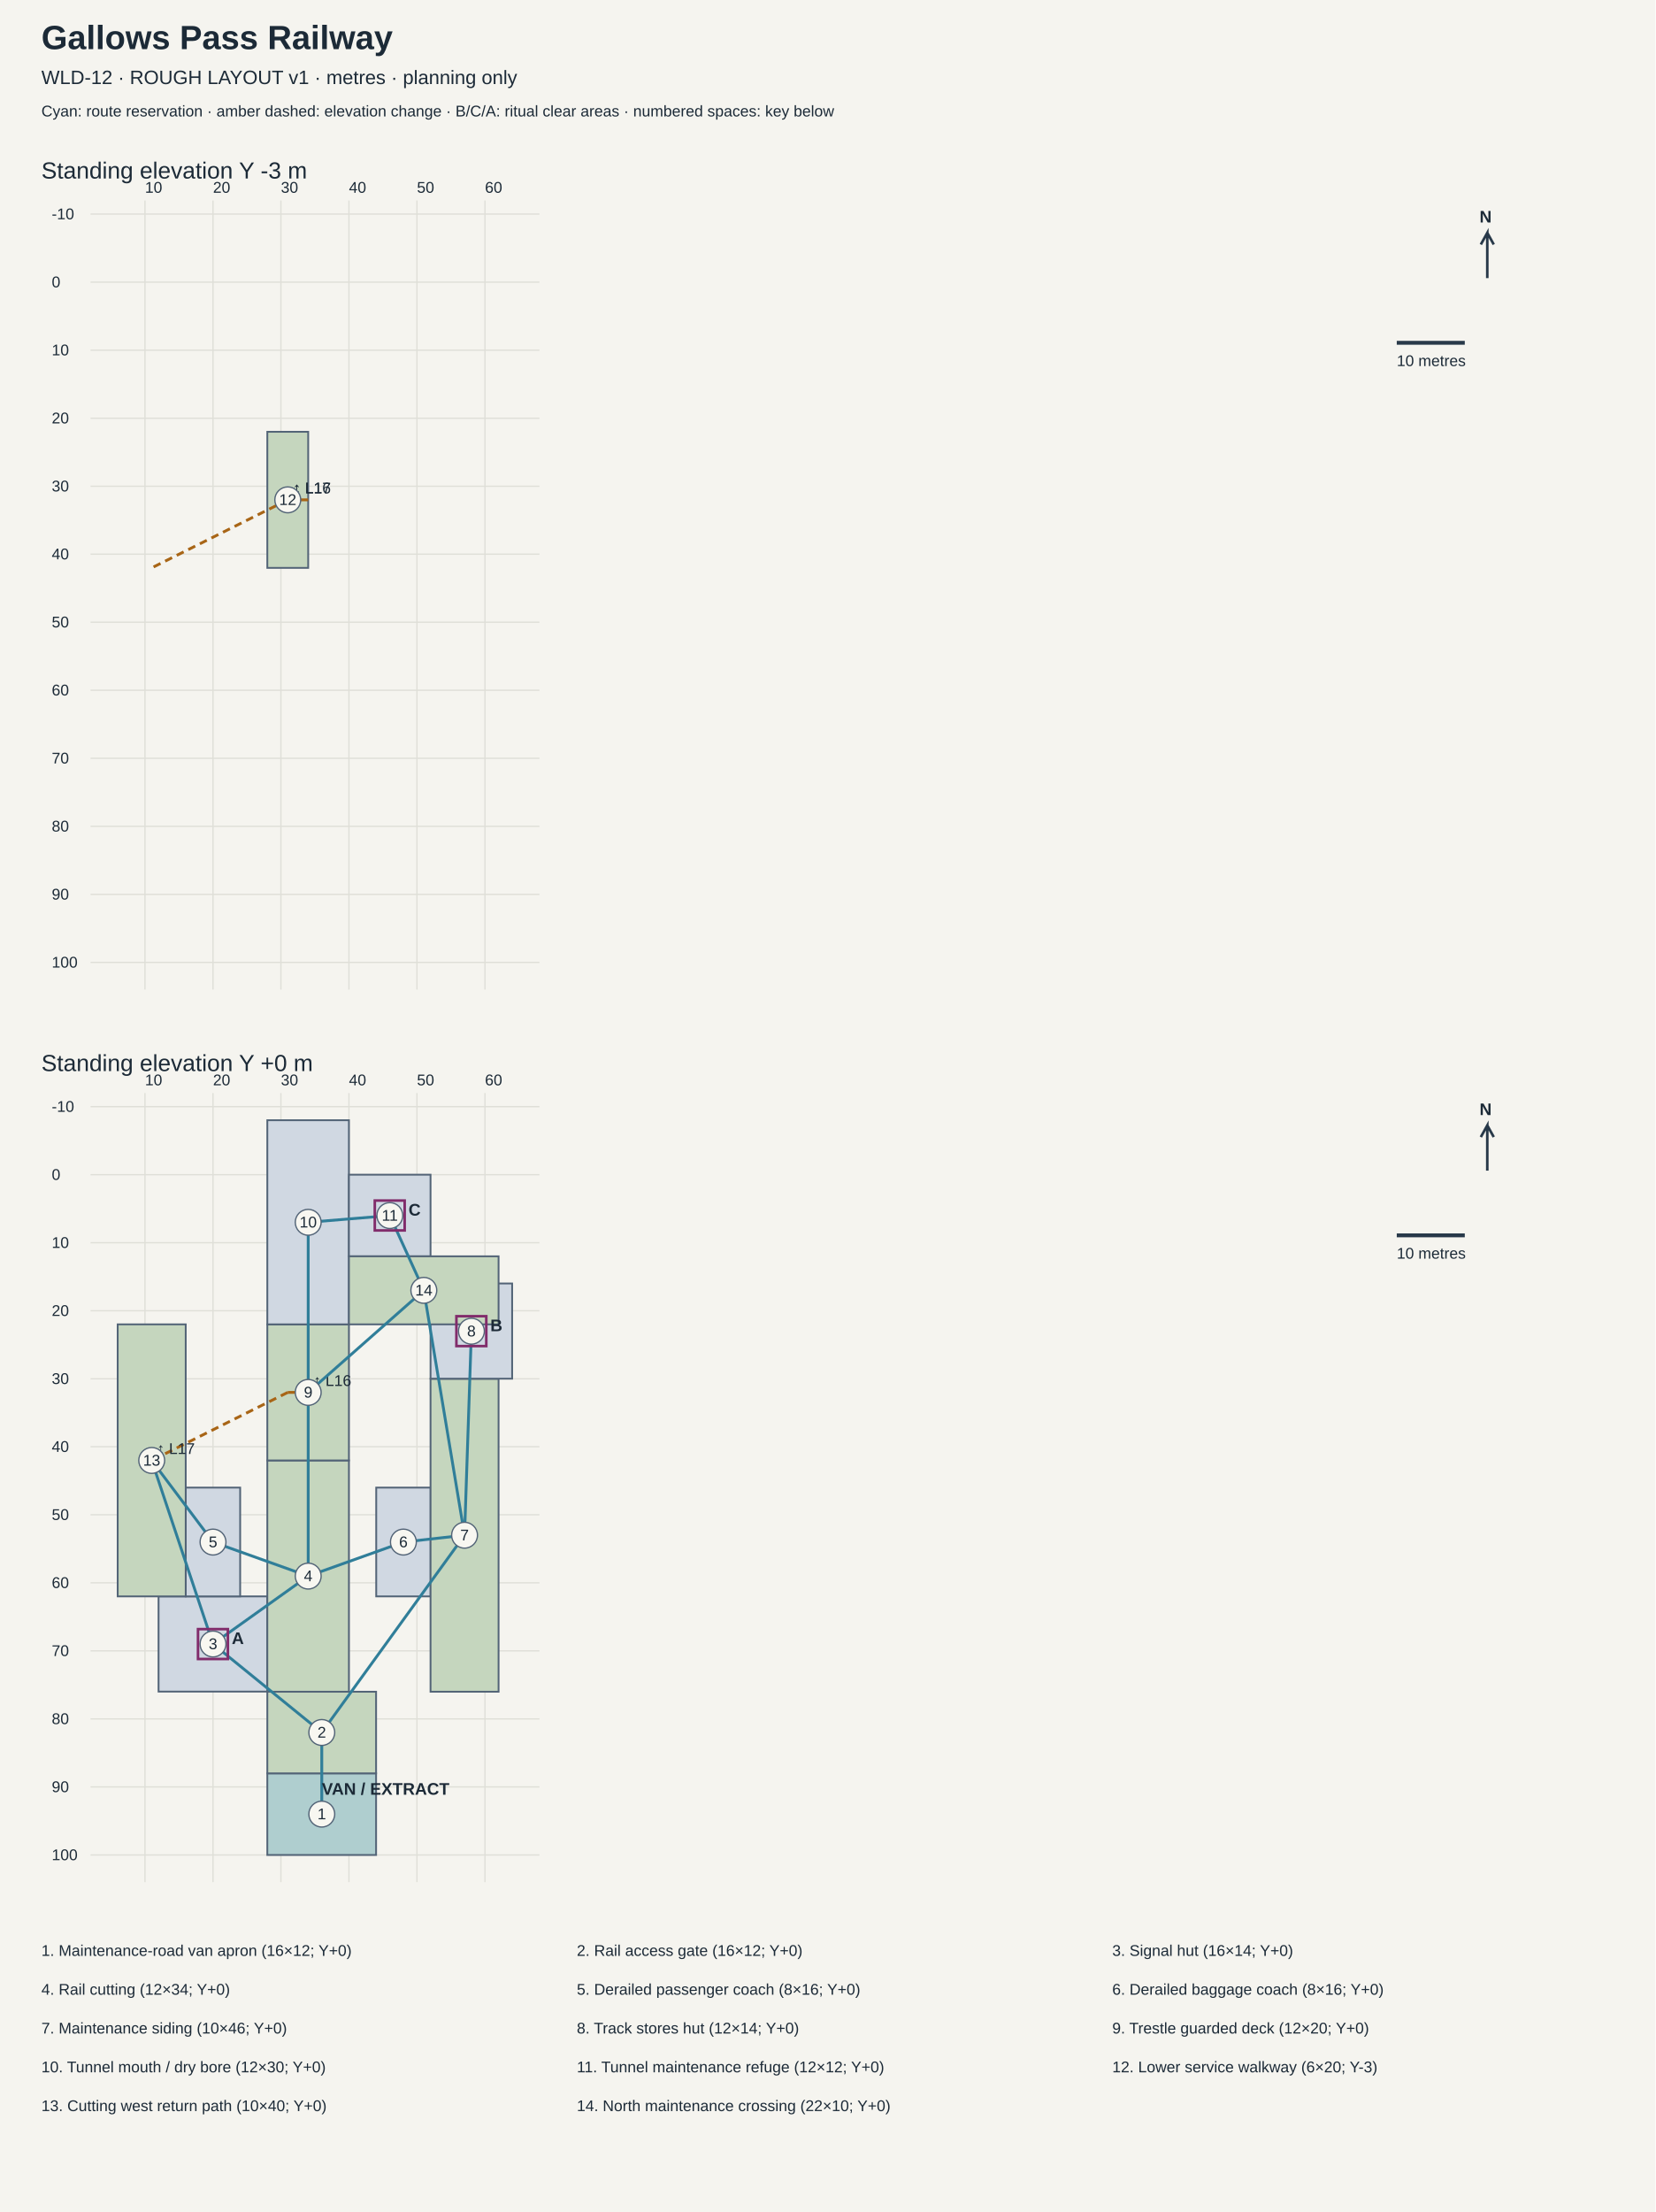
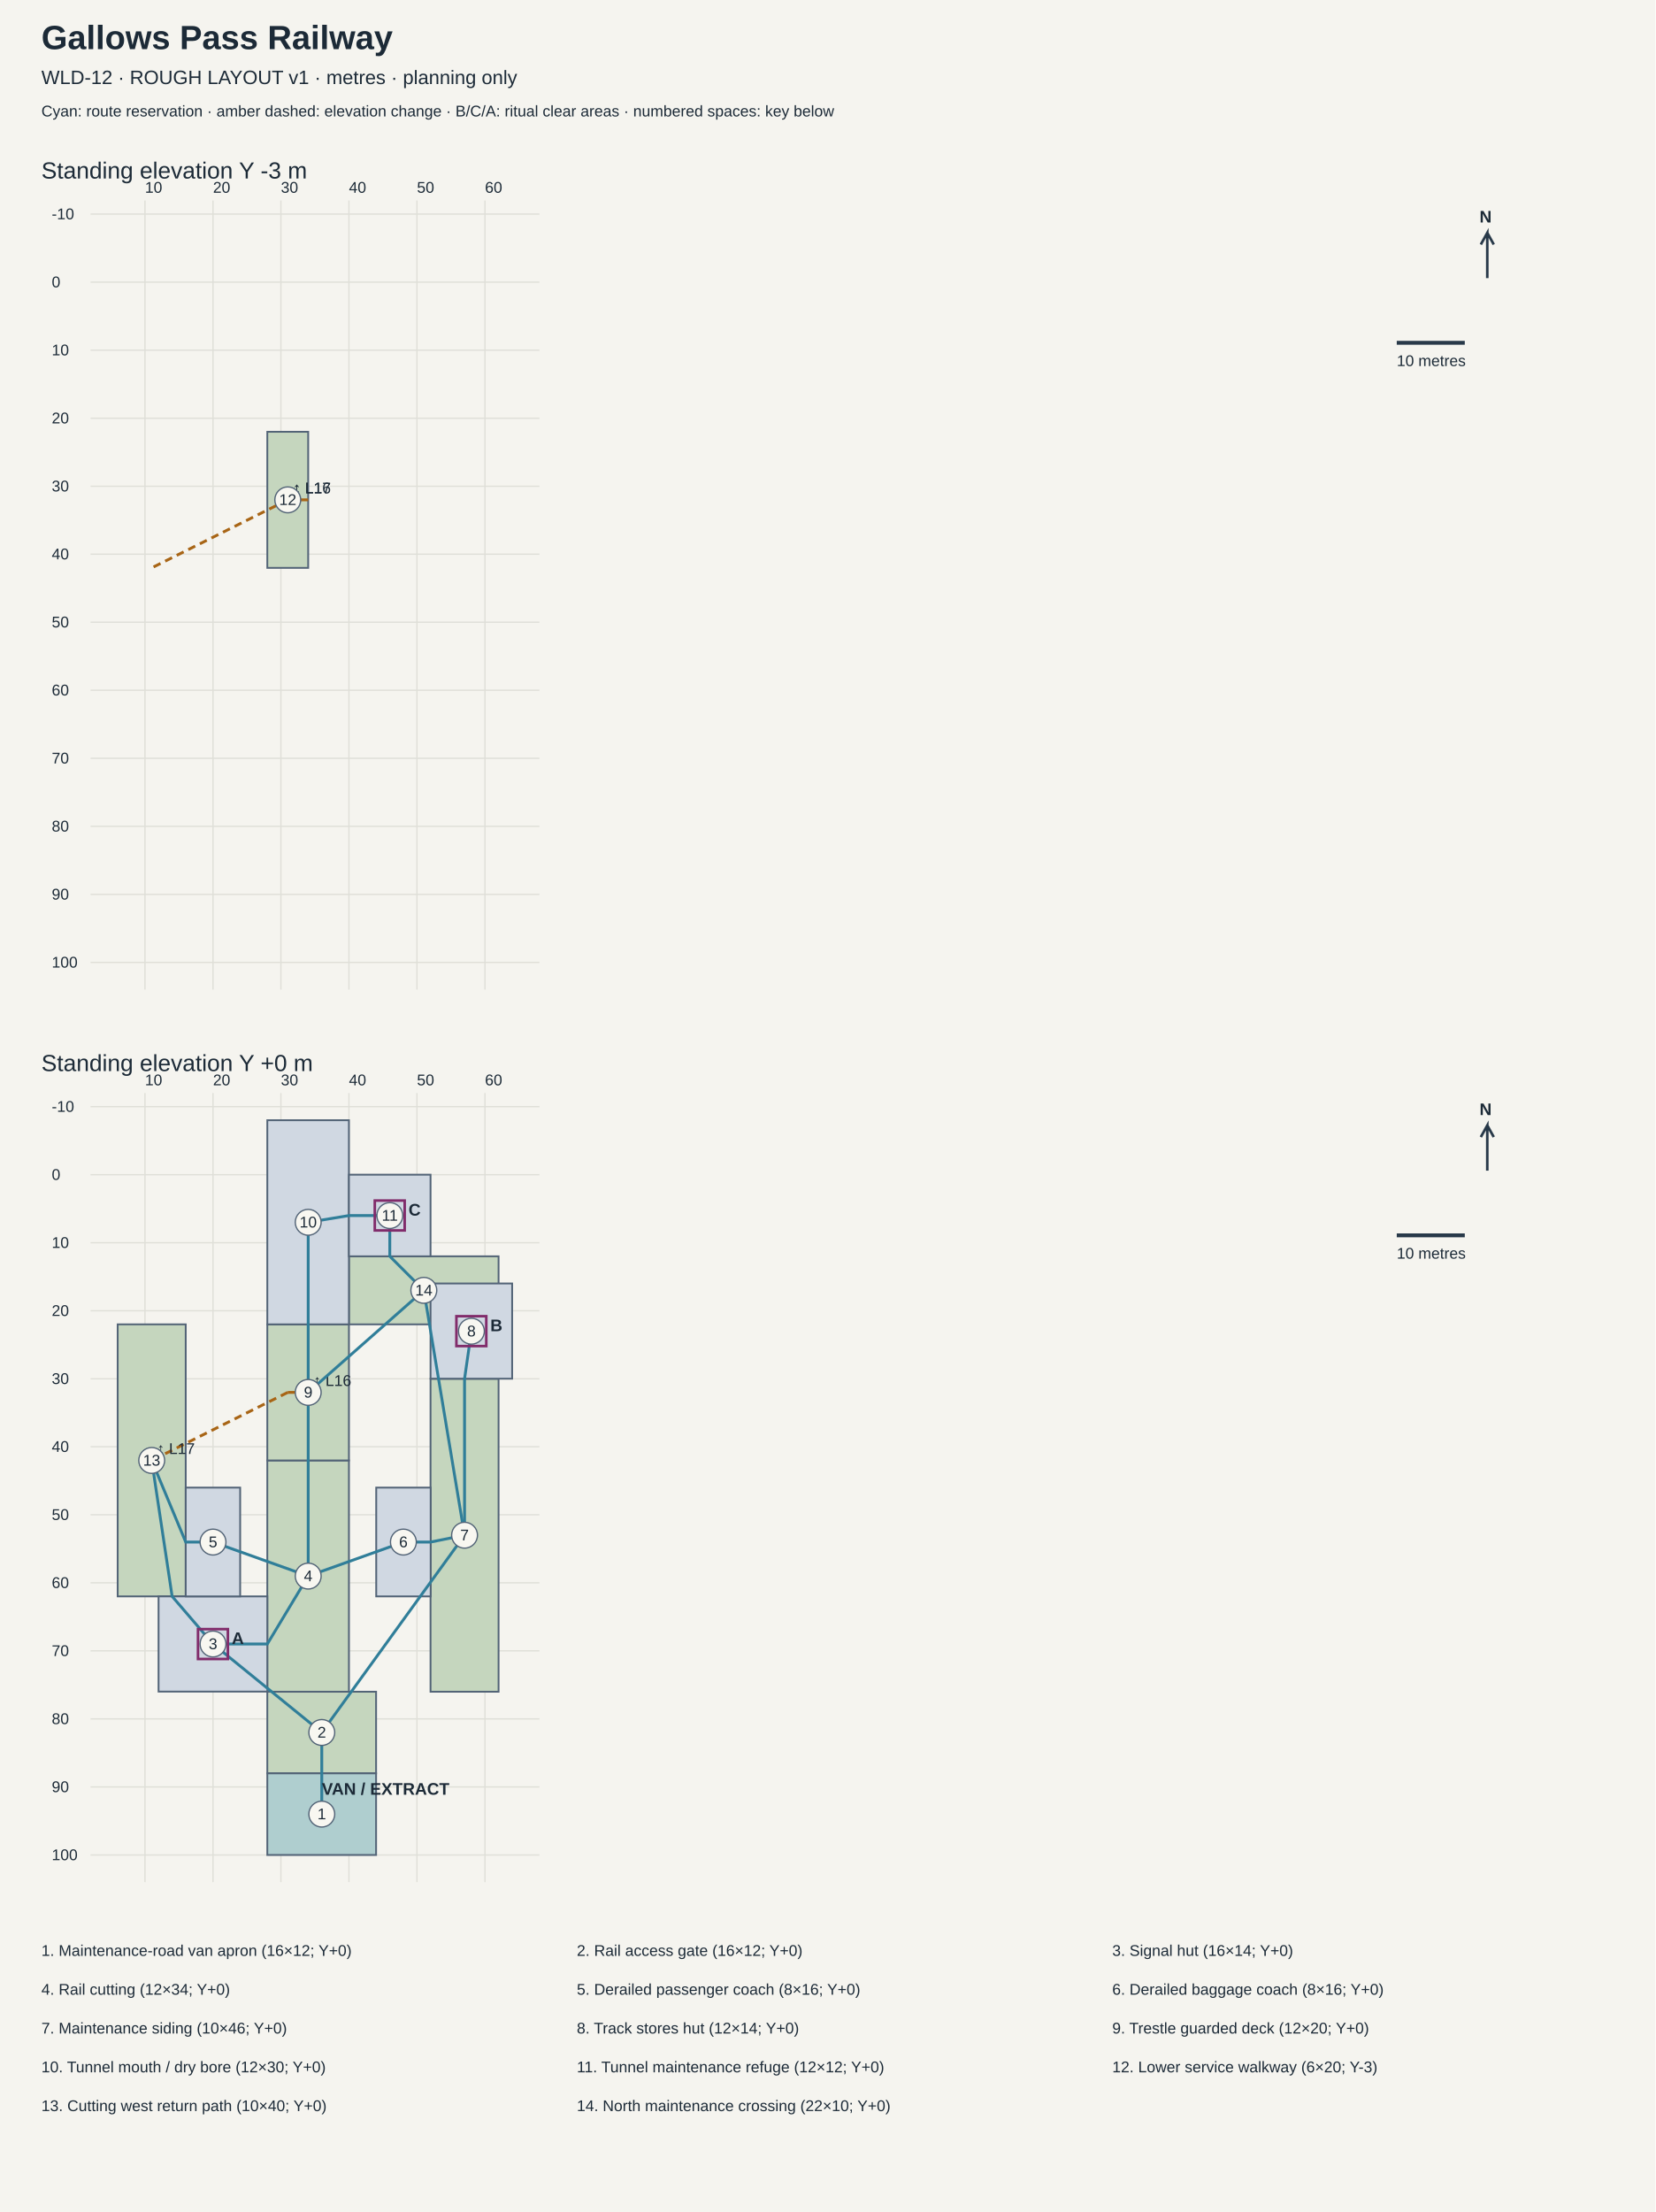
<svg xmlns="http://www.w3.org/2000/svg" width="1280" height="1710" viewBox="0 0 1280 1710">
  <style>text{font-family:Arial,sans-serif;fill:#1c2a37}.small{font-size:12px}.label{font-size:13px;font-weight:bold}.title{font-size:26px;font-weight:bold}</style>
  <rect width="100%" height="100%" fill="#f5f4ef" />
  <text x="32" y="38" class="title">Gallows Pass Railway</text>
  <text x="32" y="65" font-size="15">WLD-12 · ROUGH LAYOUT v1 · metres · planning only</text>
  <text x="32" y="90" class="small">Cyan: route reservation · amber dashed: elevation change · B/C/A: ritual clear areas · numbered spaces: key below</text>
  <text x="32" y="138.0" font-size="18">Standing elevation Y -3 m</text>
  <path d="M112.1,155.0 v610.0" stroke="#dfdfd8" />
  <text x="112.1" y="149.0" class="small">10</text>
  <path d="M164.7,155.0 v610.0" stroke="#dfdfd8" />
  <text x="164.7" y="149.0" class="small">20</text>
  <path d="M217.2,155.0 v610.0" stroke="#dfdfd8" />
  <text x="217.2" y="149.0" class="small">30</text>
  <path d="M269.8,155.0 v610.0" stroke="#dfdfd8" />
  <text x="269.8" y="149.0" class="small">40</text>
  <path d="M322.4,155.0 v610.0" stroke="#dfdfd8" />
  <text x="322.4" y="149.0" class="small">50</text>
  <path d="M375.0,155.0 v610.0" stroke="#dfdfd8" />
  <text x="375.0" y="149.0" class="small">60</text>
  <path d="M70.0,165.5 h347.1" stroke="#dfdfd8" />
  <text x="40.0" y="169.5" class="small">-10</text>
  <path d="M70.0,218.1 h347.1" stroke="#dfdfd8" />
  <text x="40.0" y="222.1" class="small">0</text>
  <path d="M70.0,270.7 h347.1" stroke="#dfdfd8" />
  <text x="40.0" y="274.7" class="small">10</text>
  <path d="M70.0,323.3 h347.1" stroke="#dfdfd8" />
  <text x="40.0" y="327.3" class="small">20</text>
  <path d="M70.0,375.9 h347.1" stroke="#dfdfd8" />
  <text x="40.0" y="379.9" class="small">30</text>
  <path d="M70.0,428.4 h347.1" stroke="#dfdfd8" />
  <text x="40.0" y="432.4" class="small">40</text>
  <path d="M70.0,481.0 h347.1" stroke="#dfdfd8" />
  <text x="40.0" y="485.0" class="small">50</text>
  <path d="M70.0,533.6 h347.1" stroke="#dfdfd8" />
  <text x="40.0" y="537.6" class="small">60</text>
  <path d="M70.0,586.2 h347.1" stroke="#dfdfd8" />
  <text x="40.0" y="590.2" class="small">70</text>
  <path d="M70.0,638.8 h347.1" stroke="#dfdfd8" />
  <text x="40.0" y="642.8" class="small">80</text>
  <path d="M70.0,691.4 h347.1" stroke="#dfdfd8" />
  <text x="40.0" y="695.4" class="small">90</text>
  <path d="M70.0,744.0 h347.1" stroke="#dfdfd8" />
  <text x="40.0" y="748.0" class="small">100</text>
  <rect x="206.7" y="333.8" width="31.6" height="105.2" fill="#c5d6be" stroke="#536477" stroke-width="1.4" />
  <path d="M238.3,386.4 L222.5,386.4" fill="none" stroke="#a86516" stroke-width="2.2" stroke-dasharray="6 4" />
  <text x="226.5" y="381.4" class="small">↕ L16</text>
  <path d="M222.5,386.4 L117.3,439.0" fill="none" stroke="#a86516" stroke-width="2.2" stroke-dasharray="6 4" />
  <text x="226.5" y="381.4" class="small">↕ L17</text>
  <circle cx="222.5" cy="386.4" r="10" fill="#f8f7f1" stroke="#536477" />
  <text x="222.5" y="390.4" text-anchor="middle" class="small">12</text>
  <path d="M1150,215.0 v-35 l-5,9 m5,-9 l5,9" fill="none" stroke="#283949" stroke-width="2" />
  <text x="1144" y="172.0" class="label">N</text>
  <path d="M1080,265.0 h52.6" stroke="#283949" stroke-width="3" />
  <text x="1080" y="283.0" class="small">10 metres</text>
  <text x="32" y="828.0" font-size="18">Standing elevation Y +0 m</text>
  <path d="M112.1,845.0 v610.0" stroke="#dfdfd8" />
  <text x="112.1" y="839.0" class="small">10</text>
  <path d="M164.7,845.0 v610.0" stroke="#dfdfd8" />
  <text x="164.7" y="839.0" class="small">20</text>
  <path d="M217.2,845.0 v610.0" stroke="#dfdfd8" />
  <text x="217.2" y="839.0" class="small">30</text>
  <path d="M269.8,845.0 v610.0" stroke="#dfdfd8" />
  <text x="269.8" y="839.0" class="small">40</text>
  <path d="M322.4,845.0 v610.0" stroke="#dfdfd8" />
  <text x="322.4" y="839.0" class="small">50</text>
  <path d="M375.0,845.0 v610.0" stroke="#dfdfd8" />
  <text x="375.0" y="839.0" class="small">60</text>
  <path d="M70.0,855.5 h347.1" stroke="#dfdfd8" />
  <text x="40.0" y="859.5" class="small">-10</text>
  <path d="M70.0,908.1 h347.1" stroke="#dfdfd8" />
  <text x="40.0" y="912.1" class="small">0</text>
  <path d="M70.0,960.7 h347.1" stroke="#dfdfd8" />
  <text x="40.0" y="964.7" class="small">10</text>
  <path d="M70.0,1013.3 h347.1" stroke="#dfdfd8" />
  <text x="40.0" y="1017.3" class="small">20</text>
  <path d="M70.0,1065.9 h347.1" stroke="#dfdfd8" />
  <text x="40.0" y="1069.9" class="small">30</text>
  <path d="M70.0,1118.4 h347.1" stroke="#dfdfd8" />
  <text x="40.0" y="1122.4" class="small">40</text>
  <path d="M70.0,1171.0 h347.1" stroke="#dfdfd8" />
  <text x="40.0" y="1175.0" class="small">50</text>
  <path d="M70.0,1223.6 h347.1" stroke="#dfdfd8" />
  <text x="40.0" y="1227.6" class="small">60</text>
  <path d="M70.0,1276.2 h347.1" stroke="#dfdfd8" />
  <text x="40.0" y="1280.2" class="small">70</text>
  <path d="M70.0,1328.8 h347.1" stroke="#dfdfd8" />
  <text x="40.0" y="1332.8" class="small">80</text>
  <path d="M70.0,1381.4 h347.1" stroke="#dfdfd8" />
  <text x="40.0" y="1385.4" class="small">90</text>
  <path d="M70.0,1434.0 h347.1" stroke="#dfdfd8" />
  <text x="40.0" y="1438.0" class="small">100</text>
+   <rect x="206.7" y="1307.8" width="84.1" height="63.1" fill="#c5d6be" stroke="#536477" stroke-width="1.4" />
+   <rect x="206.7" y="1129.0" width="63.1" height="178.8" fill="#c5d6be" stroke="#536477" stroke-width="1.4" />
+   <rect x="332.9" y="1065.9" width="52.6" height="241.9" fill="#c5d6be" stroke="#536477" stroke-width="1.4" />
+   <rect x="206.7" y="1023.8" width="63.1" height="105.2" fill="#c5d6be" stroke="#536477" stroke-width="1.4" />
+   <rect x="91.0" y="1023.8" width="52.6" height="210.3" fill="#c5d6be" stroke="#536477" stroke-width="1.4" />
+   <rect x="269.8" y="971.2" width="115.7" height="52.6" fill="#c5d6be" stroke="#536477" stroke-width="1.4" />
  <rect x="206.7" y="1370.9" width="84.1" height="63.1" fill="#afcecf" stroke="#536477" stroke-width="1.4" />
-   <rect x="206.7" y="1307.8" width="84.1" height="63.1" fill="#c5d6be" stroke="#536477" stroke-width="1.4" />
  <rect x="122.6" y="1234.1" width="84.1" height="73.6" fill="#d0d8e2" stroke="#536477" stroke-width="1.4" />
-   <rect x="206.7" y="1129.0" width="63.1" height="178.8" fill="#c5d6be" stroke="#536477" stroke-width="1.4" />
  <rect x="143.6" y="1150.0" width="42.1" height="84.1" fill="#d0d8e2" stroke="#536477" stroke-width="1.4" />
  <rect x="290.9" y="1150.0" width="42.1" height="84.1" fill="#d0d8e2" stroke="#536477" stroke-width="1.4" />
-   <rect x="332.9" y="1065.9" width="52.6" height="241.9" fill="#c5d6be" stroke="#536477" stroke-width="1.4" />
  <rect x="332.9" y="992.2" width="63.1" height="73.6" fill="#d0d8e2" stroke="#536477" stroke-width="1.4" />
-   <rect x="206.7" y="1023.8" width="63.1" height="105.2" fill="#c5d6be" stroke="#536477" stroke-width="1.4" />
  <rect x="206.7" y="866.0" width="63.1" height="157.8" fill="#d0d8e2" stroke="#536477" stroke-width="1.4" />
  <rect x="269.8" y="908.1" width="63.1" height="63.1" fill="#d0d8e2" stroke="#536477" stroke-width="1.4" />
-   <rect x="91.0" y="1023.8" width="52.6" height="210.3" fill="#c5d6be" stroke="#536477" stroke-width="1.4" />
-   <rect x="269.8" y="971.2" width="115.7" height="52.6" fill="#c5d6be" stroke="#536477" stroke-width="1.4" />
-   <path d="M248.8,1402.4 L248.8,1339.3" fill="none" stroke="#307e99" stroke-width="2.2" />
+   <path d="M248.8,1402.4 L248.8,1370.9 L248.8,1339.3" fill="none" stroke="#307e99" stroke-width="2.2" />
  <path d="M248.8,1339.3 L164.7,1270.9" fill="none" stroke="#307e99" stroke-width="2.2" />
-   <path d="M164.7,1270.9 L238.3,1218.4" fill="none" stroke="#307e99" stroke-width="2.2" />
+   <path d="M164.7,1270.9 L206.7,1270.9 L238.3,1218.4" fill="none" stroke="#307e99" stroke-width="2.2" />
  <path d="M248.8,1339.3 L359.2,1186.8" fill="none" stroke="#307e99" stroke-width="2.2" />
  <path d="M238.3,1218.4 L164.7,1192.1" fill="none" stroke="#307e99" stroke-width="2.2" />
-   <path d="M164.7,1192.1 L117.3,1129.0" fill="none" stroke="#307e99" stroke-width="2.2" />
-   <path d="M117.3,1129.0 L164.7,1270.9" fill="none" stroke="#307e99" stroke-width="2.2" />
+   <path d="M164.7,1192.1 L143.6,1192.1 L117.3,1129.0" fill="none" stroke="#307e99" stroke-width="2.2" />
+   <path d="M117.3,1129.0 L133.1,1234.1 L164.7,1270.9" fill="none" stroke="#307e99" stroke-width="2.2" />
  <path d="M238.3,1218.4 L311.9,1192.1" fill="none" stroke="#307e99" stroke-width="2.2" />
-   <path d="M311.9,1192.1 L359.2,1186.8" fill="none" stroke="#307e99" stroke-width="2.2" />
-   <path d="M238.3,1218.4 L238.3,1076.4" fill="none" stroke="#307e99" stroke-width="2.2" />
-   <path d="M238.3,1076.4 L238.3,944.9" fill="none" stroke="#307e99" stroke-width="2.2" />
-   <path d="M238.3,944.9 L301.4,939.7" fill="none" stroke="#307e99" stroke-width="2.2" />
-   <path d="M301.4,939.7 L327.7,997.5" fill="none" stroke="#307e99" stroke-width="2.2" />
+   <path d="M311.9,1192.1 L332.9,1192.1 L359.2,1186.8" fill="none" stroke="#307e99" stroke-width="2.2" />
+   <path d="M238.3,1218.4 L238.3,1129.0 L238.3,1076.4" fill="none" stroke="#307e99" stroke-width="2.2" />
+   <path d="M238.3,1076.4 L238.3,1023.8 L238.3,944.9" fill="none" stroke="#307e99" stroke-width="2.2" />
+   <path d="M238.3,944.9 L269.8,939.7 L301.4,939.7" fill="none" stroke="#307e99" stroke-width="2.2" />
+   <path d="M301.4,939.7 L301.4,971.2 L327.7,997.5" fill="none" stroke="#307e99" stroke-width="2.2" />
  <path d="M327.7,997.5 L359.2,1186.8" fill="none" stroke="#307e99" stroke-width="2.2" />
-   <path d="M359.2,1186.8 L364.5,1029.1" fill="none" stroke="#307e99" stroke-width="2.2" />
+   <path d="M359.2,1186.8 L359.2,1065.9 L364.5,1029.1" fill="none" stroke="#307e99" stroke-width="2.2" />
  <path d="M238.3,1076.4 L222.5,1076.4" fill="none" stroke="#a86516" stroke-width="2.2" stroke-dasharray="6 4" />
  <text x="242.3" y="1071.4" class="small">↕ L16</text>
  <path d="M222.5,1076.4 L117.3,1129.0" fill="none" stroke="#a86516" stroke-width="2.2" stroke-dasharray="6 4" />
  <text x="121.3" y="1124.0" class="small">↕ L17</text>
  <path d="M327.7,997.5 L238.3,1076.4" fill="none" stroke="#307e99" stroke-width="2.2" />
  <circle cx="248.8" cy="1402.4" r="10" fill="#f8f7f1" stroke="#536477" />
  <text x="248.8" y="1406.4" text-anchor="middle" class="small">1</text>
  <circle cx="248.8" cy="1339.3" r="10" fill="#f8f7f1" stroke="#536477" />
  <text x="248.8" y="1343.3" text-anchor="middle" class="small">2</text>
  <circle cx="164.7" cy="1270.9" r="10" fill="#f8f7f1" stroke="#536477" />
  <text x="164.7" y="1274.9" text-anchor="middle" class="small">3</text>
  <circle cx="238.3" cy="1218.4" r="10" fill="#f8f7f1" stroke="#536477" />
  <text x="238.3" y="1222.4" text-anchor="middle" class="small">4</text>
  <circle cx="164.7" cy="1192.1" r="10" fill="#f8f7f1" stroke="#536477" />
  <text x="164.7" y="1196.1" text-anchor="middle" class="small">5</text>
  <circle cx="311.9" cy="1192.1" r="10" fill="#f8f7f1" stroke="#536477" />
  <text x="311.9" y="1196.1" text-anchor="middle" class="small">6</text>
  <circle cx="359.2" cy="1186.8" r="10" fill="#f8f7f1" stroke="#536477" />
  <text x="359.2" y="1190.8" text-anchor="middle" class="small">7</text>
  <circle cx="364.5" cy="1029.1" r="10" fill="#f8f7f1" stroke="#536477" />
  <text x="364.5" y="1033.1" text-anchor="middle" class="small">8</text>
  <circle cx="238.3" cy="1076.4" r="10" fill="#f8f7f1" stroke="#536477" />
  <text x="238.3" y="1080.4" text-anchor="middle" class="small">9</text>
  <circle cx="238.3" cy="944.9" r="10" fill="#f8f7f1" stroke="#536477" />
  <text x="238.3" y="948.9" text-anchor="middle" class="small">10</text>
  <circle cx="301.4" cy="939.7" r="10" fill="#f8f7f1" stroke="#536477" />
  <text x="301.4" y="943.7" text-anchor="middle" class="small">11</text>
  <circle cx="117.3" cy="1129.0" r="10" fill="#f8f7f1" stroke="#536477" />
  <text x="117.3" y="1133.0" text-anchor="middle" class="small">13</text>
  <circle cx="327.7" cy="997.5" r="10" fill="#f8f7f1" stroke="#536477" />
  <text x="327.7" y="1001.5" text-anchor="middle" class="small">14</text>
  <rect x="352.9" y="1017.5" width="23.1" height="23.1" fill="none" stroke="#812c6b" stroke-width="2" />
  <text x="379.1" y="1029.1" class="label">B</text>
  <rect x="289.8" y="928.1" width="23.1" height="23.1" fill="none" stroke="#812c6b" stroke-width="2" />
  <text x="315.9" y="939.7" class="label">C</text>
  <rect x="153.1" y="1259.4" width="23.1" height="23.1" fill="none" stroke="#812c6b" stroke-width="2" />
  <text x="179.2" y="1270.9" class="label">A</text>
  <text x="248.8" y="1387.4" class="label">VAN / EXTRACT</text>
  <path d="M1150,905.0 v-35 l-5,9 m5,-9 l5,9" fill="none" stroke="#283949" stroke-width="2" />
  <text x="1144" y="862.0" class="label">N</text>
  <path d="M1080,955.0 h52.6" stroke="#283949" stroke-width="3" />
  <text x="1080" y="973.0" class="small">10 metres</text>
  <text x="32" y="1512.0" class="small">1. Maintenance-road van apron (16×12; Y+0)</text>
  <text x="446" y="1512.0" class="small">2. Rail access gate (16×12; Y+0)</text>
  <text x="860" y="1512.0" class="small">3. Signal hut (16×14; Y+0)</text>
  <text x="32" y="1542.0" class="small">4. Rail cutting (12×34; Y+0)</text>
  <text x="446" y="1542.0" class="small">5. Derailed passenger coach (8×16; Y+0)</text>
  <text x="860" y="1542.0" class="small">6. Derailed baggage coach (8×16; Y+0)</text>
  <text x="32" y="1572.0" class="small">7. Maintenance siding (10×46; Y+0)</text>
  <text x="446" y="1572.0" class="small">8. Track stores hut (12×14; Y+0)</text>
  <text x="860" y="1572.0" class="small">9. Trestle guarded deck (12×20; Y+0)</text>
  <text x="32" y="1602.0" class="small">10. Tunnel mouth / dry bore (12×30; Y+0)</text>
  <text x="446" y="1602.0" class="small">11. Tunnel maintenance refuge (12×12; Y+0)</text>
  <text x="860" y="1602.0" class="small">12. Lower service walkway (6×20; Y-3)</text>
  <text x="32" y="1632.0" class="small">13. Cutting west return path (10×40; Y+0)</text>
  <text x="446" y="1632.0" class="small">14. North maintenance crossing (22×10; Y+0)</text>
</svg>
